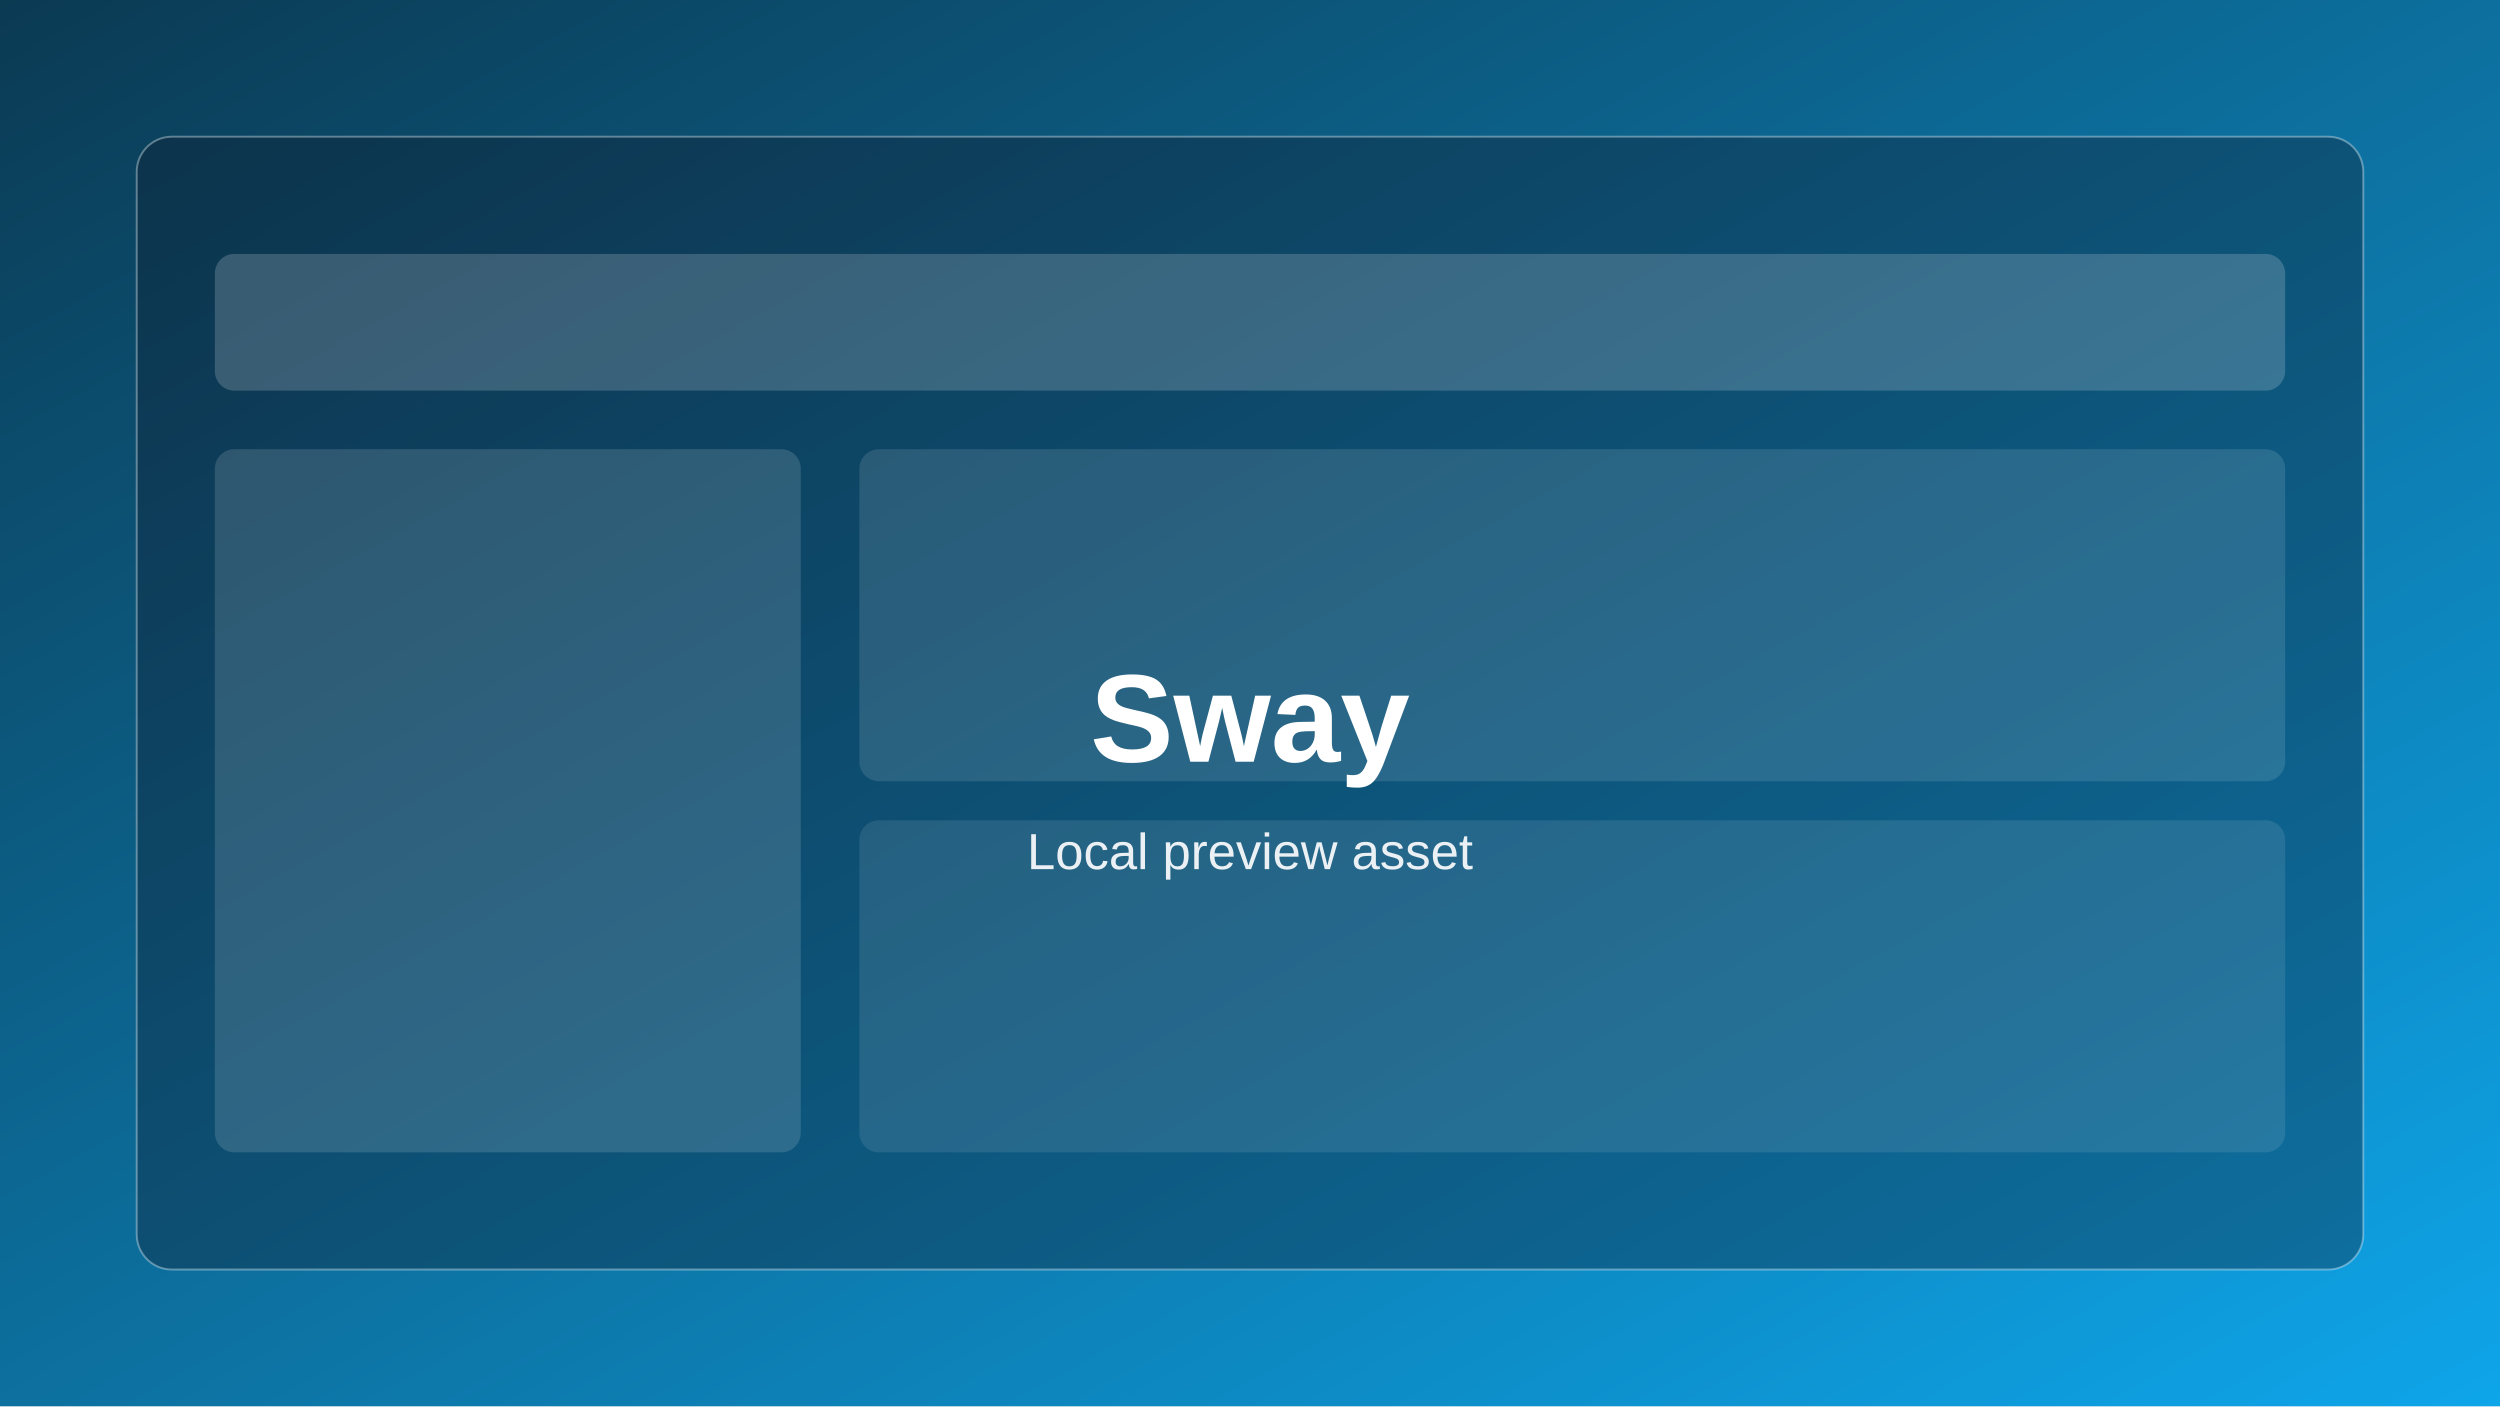
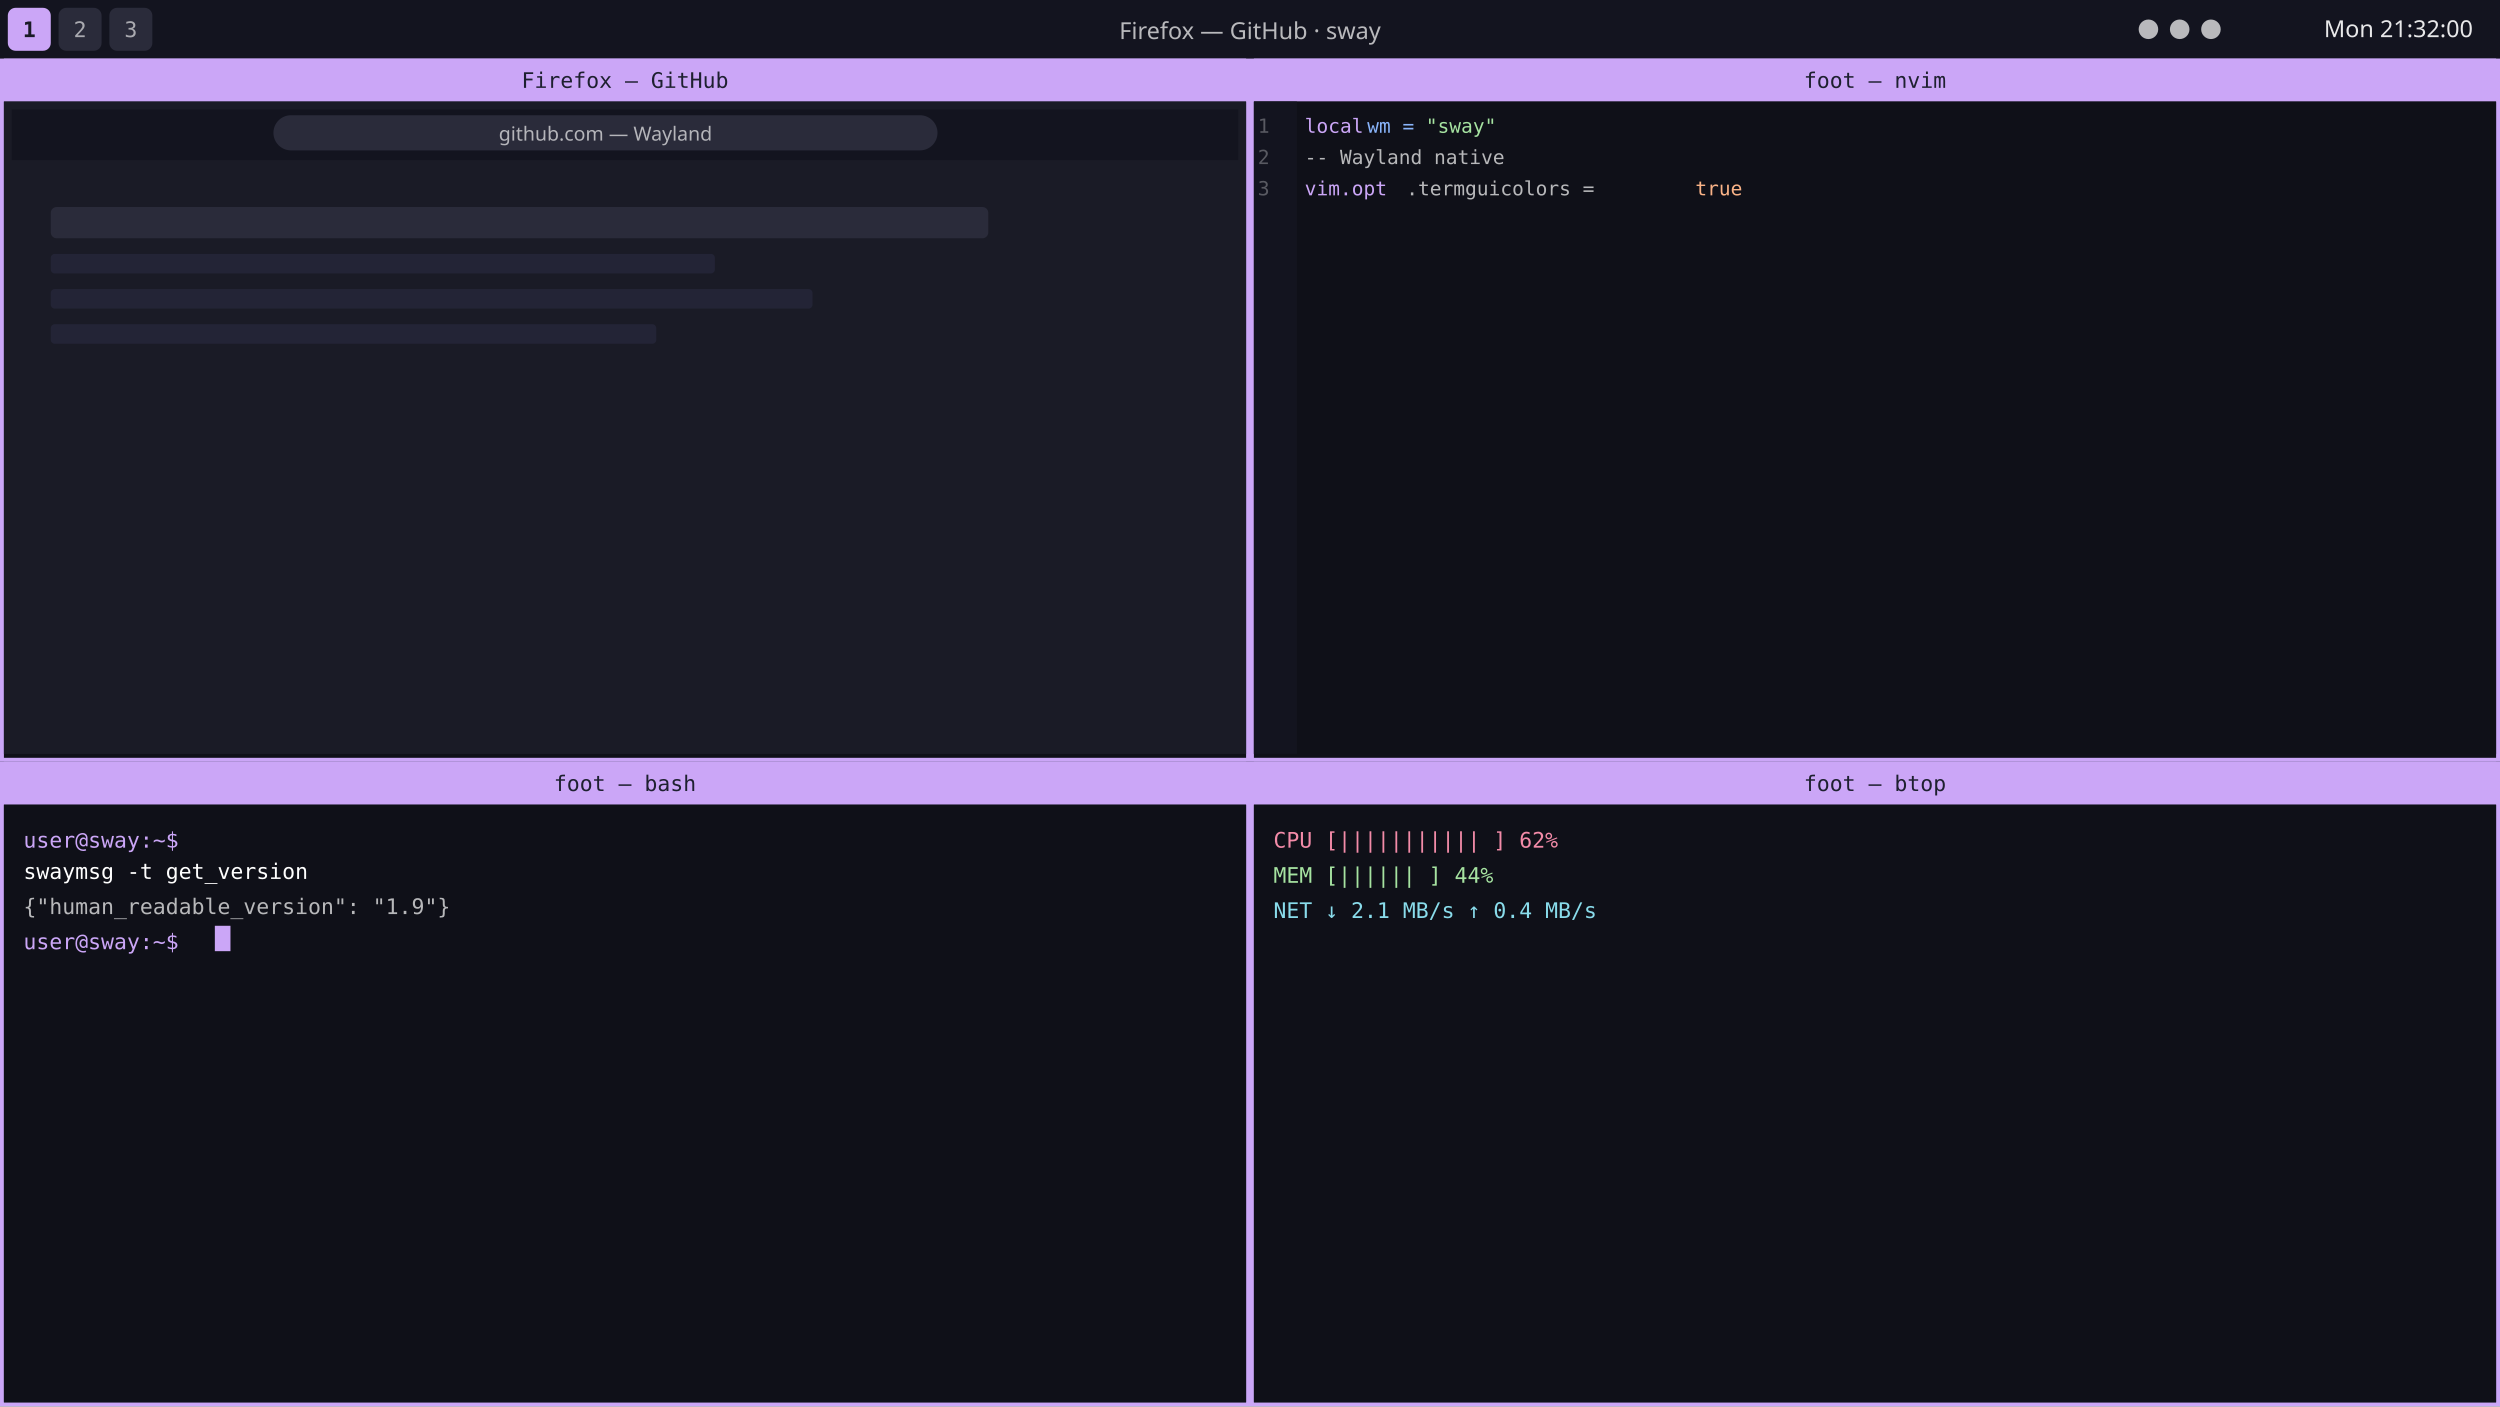
- <svg xmlns="http://www.w3.org/2000/svg" width="1280" height="720" viewBox="0 0 1280 720" role="img" aria-labelledby="title desc">
-   <defs>
-     <linearGradient id="bg" x1="0" y1="0" x2="1" y2="1">
-       <stop offset="0%" stop-color="#0B3A53" />
-       <stop offset="100%" stop-color="#0EA5E9" />
-     </linearGradient>
-   </defs>
-   <rect width="1280" height="720" fill="url(#bg)" />
-   <rect x="70" y="70" width="1140" height="580" rx="18" fill="rgba(15,23,42,0.35)" stroke="rgba(255,255,255,0.35)" stroke-width="1" />
-   <rect x="110" y="130" width="1060" height="70" rx="10" fill="rgba(255,255,255,0.18)" />
-   <rect x="110" y="230" width="300" height="360" rx="10" fill="rgba(255,255,255,0.14)" />
-   <rect x="440" y="230" width="730" height="170" rx="10" fill="rgba(255,255,255,0.12)" />
-   <rect x="440" y="420" width="730" height="170" rx="10" fill="rgba(255,255,255,0.1)" />
-   <text x="640" y="390" text-anchor="middle" fill="white" font-family="Segoe UI, Arial, sans-serif" font-size="64" font-weight="700">Sway</text>
-   <text x="640" y="445" text-anchor="middle" fill="rgba(255,255,255,0.9)" font-family="Segoe UI, Arial, sans-serif" font-size="26">Local preview asset</text>
+ <svg xmlns="http://www.w3.org/2000/svg" width="1280" height="720" viewBox="0 0 1280 720" role="img" aria-labelledby="de-title de-desc">
+   <rect width="1280" height="720" fill="#1a1b26" />
+   <rect width="1280" height="30" fill="#13141f" />
+   <rect x="4" y="4" width="22" height="22" rx="4" fill="#cba6f7" />
+   <text x="15" y="19" text-anchor="middle" fill="#1a1b26" font-family="monospace" font-size="11" font-weight="700">1</text>
+   <rect x="30" y="4" width="22" height="22" rx="4" fill="#2a2b3a" />
+   <text x="41" y="19" text-anchor="middle" fill="rgba(255,255,255,0.6)" font-family="monospace" font-size="11">2</text>
+   <rect x="56" y="4" width="22" height="22" rx="4" fill="#2a2b3a" />
+   <text x="67" y="19" text-anchor="middle" fill="rgba(255,255,255,0.6)" font-family="monospace" font-size="11">3</text>
+   <text x="640" y="20" text-anchor="middle" fill="rgba(255,255,255,0.7)" font-family="sans-serif" font-size="12">Firefox — GitHub · sway</text>
+   <circle cx="1100" cy="15" r="5" fill="rgba(255,255,255,0.7)" />
+   <circle cx="1116" cy="15" r="5" fill="rgba(255,255,255,0.7)" />
+   <circle cx="1132" cy="15" r="5" fill="rgba(255,255,255,0.7)" />
+   <text x="1228" y="19" text-anchor="middle" fill="rgba(255,255,255,0.9)" font-family="sans-serif" font-size="12">Mon 21:32:00</text>
+   <rect x="0" y="30" width="640" height="360" fill="#cba6f7" />
+   <rect x="2" y="30" width="636" height="22" fill="#cba6f7" />
+   <rect x="2" y="52" width="636" height="336" fill="#0f1018" />
+   <text x="320" y="45" text-anchor="middle" fill="#1e2030" font-family="monospace" font-size="11">Firefox — GitHub</text>
+   <rect x="640" y="30" width="640" height="360" fill="#cba6f7" />
+   <rect x="642" y="30" width="636" height="22" fill="#cba6f7" />
+   <rect x="642" y="52" width="636" height="336" fill="#0f1018" />
+   <text x="960" y="45" text-anchor="middle" fill="#1e2030" font-family="monospace" font-size="11">foot — nvim</text>
+   <rect x="0" y="390" width="640" height="330" fill="#cba6f7" />
+   <rect x="2" y="390" width="636" height="22" fill="#cba6f7" />
+   <rect x="2" y="412" width="636" height="306" fill="#0f1018" />
+   <text x="320" y="405" text-anchor="middle" fill="#1e2030" font-family="monospace" font-size="11">foot — bash</text>
+   <rect x="640" y="390" width="640" height="330" fill="#cba6f7" />
+   <rect x="642" y="390" width="636" height="22" fill="#cba6f7" />
+   <rect x="642" y="412" width="636" height="306" fill="#0f1018" />
+   <text x="960" y="405" text-anchor="middle" fill="#1e2030" font-family="monospace" font-size="11">foot — btop</text>
+   <rect x="2" y="52" width="636" height="334" fill="#1a1b26" />
+   <rect x="6" y="56" width="628" height="26" fill="#13141f" />
+   <rect x="140" y="59" width="340" height="18" rx="9" fill="#2a2b3a" />
+   <text x="310" y="72" text-anchor="middle" fill="rgba(255,255,255,0.65)" font-family="sans-serif" font-size="10">github.com — Wayland</text>
+   <rect x="6" y="86" width="628" height="296" fill="#1a1b26" />
+   <rect x="26" y="106" width="480" height="16" rx="3" fill="#2a2b3a" />
+   <rect x="26" y="130" width="340" height="10" rx="2" fill="#232436" />
+   <rect x="26" y="148" width="390" height="10" rx="2" fill="#232436" />
+   <rect x="26" y="166" width="310" height="10" rx="2" fill="#232436" />
+   <rect x="642" y="52" width="636" height="334" fill="#0f1018" />
+   <rect x="642" y="52" width="22" height="334" fill="#13141f" />
+   <text x="644" y="68" fill="rgba(255,255,255,0.3)" font-family="monospace" font-size="10">  1</text>
+   <text x="668" y="68" fill="#cba6f7" font-family="monospace" font-size="10">local</text>
+   <text x="700" y="68" fill="#89b4fa" font-family="monospace" font-size="10">wm =</text>
+   <text x="730" y="68" fill="#a6e3a1" font-family="monospace" font-size="10">"sway"</text>
+   <text x="644" y="84" fill="rgba(255,255,255,0.3)" font-family="monospace" font-size="10">  2</text>
+   <text x="668" y="84" fill="rgba(255,255,255,0.7)" font-family="monospace" font-size="10">-- Wayland native</text>
+   <text x="644" y="100" fill="rgba(255,255,255,0.3)" font-family="monospace" font-size="10">  3</text>
+   <text x="668" y="100" fill="#cba6f7" font-family="monospace" font-size="10">vim.opt</text>
+   <text x="720" y="100" fill="rgba(255,255,255,0.7)" font-family="monospace" font-size="10">.termguicolors =</text>
+   <text x="868" y="100" fill="#fab387" font-family="monospace" font-size="10">true</text>
+   <rect x="2" y="412" width="636" height="306" fill="#0f1018" />
+   <text x="12" y="434" fill="#cba6f7" font-family="monospace" font-size="11">user@sway:~$</text>
+   <text x="12" y="450" fill="white" font-family="monospace" font-size="11">swaymsg -t get_version</text>
+   <text x="12" y="468" fill="rgba(255,255,255,0.7)" font-family="monospace" font-size="11">{"human_readable_version": "1.9"}</text>
+   <text x="12" y="486" fill="#cba6f7" font-family="monospace" font-size="11">user@sway:~$</text>
+   <rect x="110" y="474" width="8" height="13" fill="#cba6f7" />
+   <rect x="642" y="412" width="636" height="306" fill="#0f1018" />
+   <text x="652" y="434" fill="#f38ba8" font-family="monospace" font-size="11">CPU [|||||||||||  ] 62%</text>
+   <text x="652" y="452" fill="#a6e3a1" font-family="monospace" font-size="11">MEM [||||||       ] 44%</text>
+   <text x="652" y="470" fill="#89dceb" font-family="monospace" font-size="11">NET ↓ 2.1 MB/s  ↑ 0.4 MB/s</text>
</svg>
